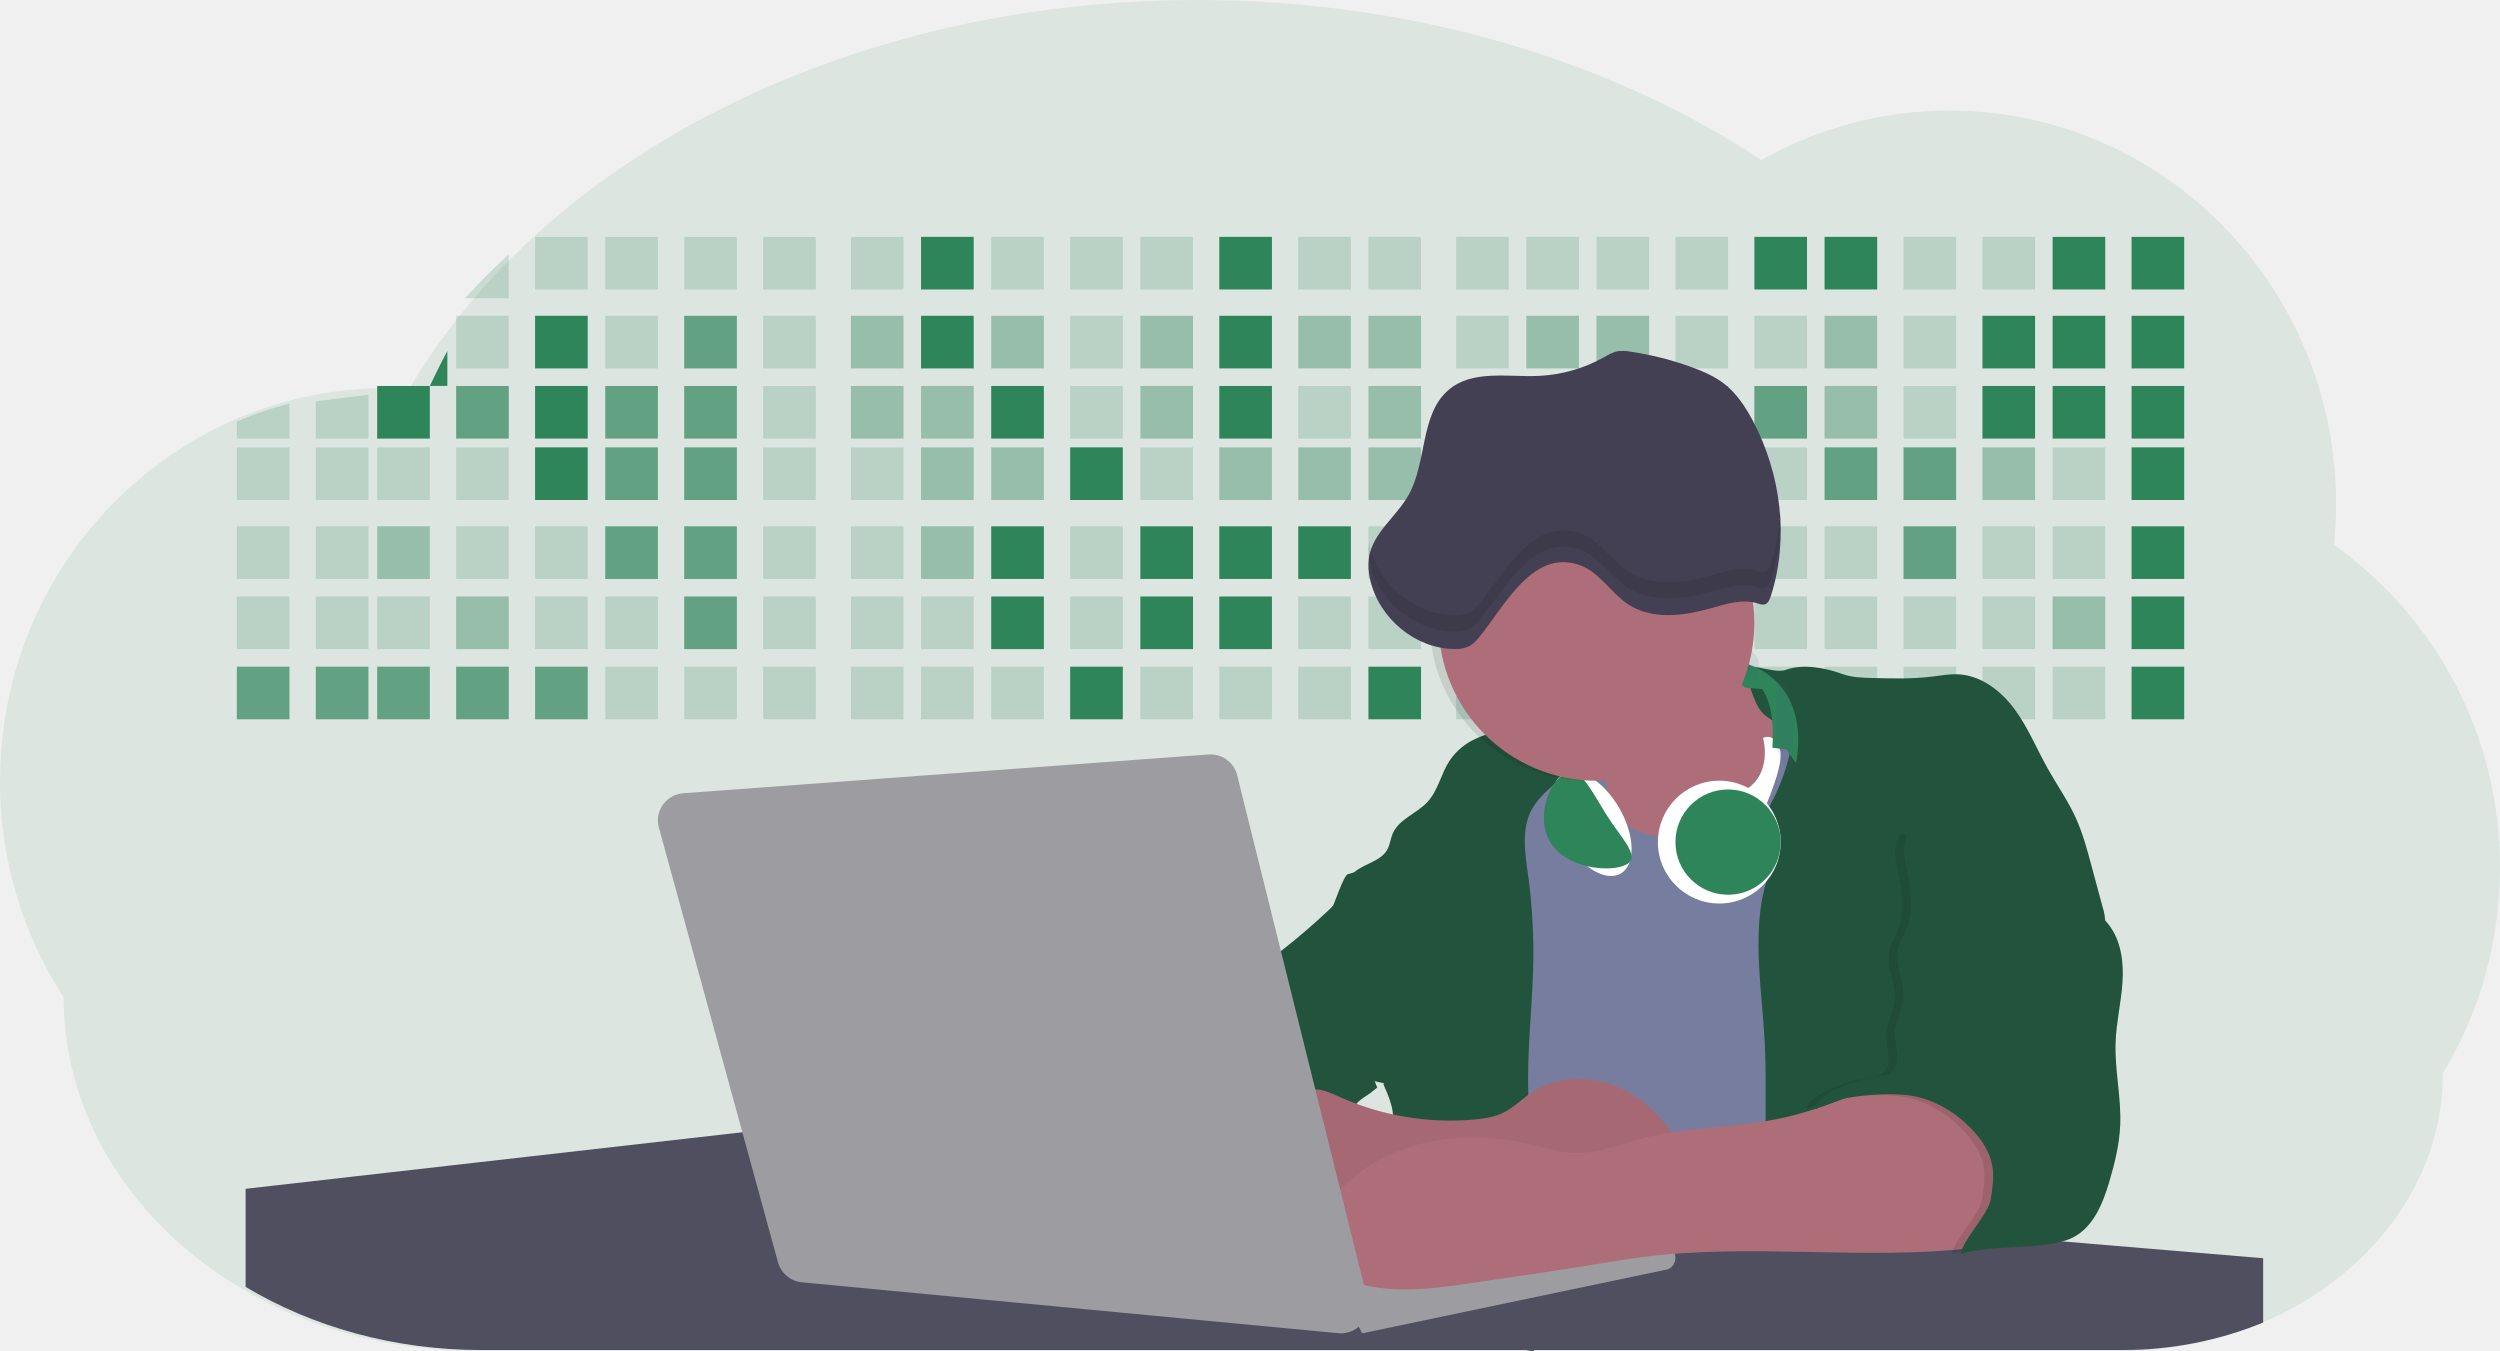
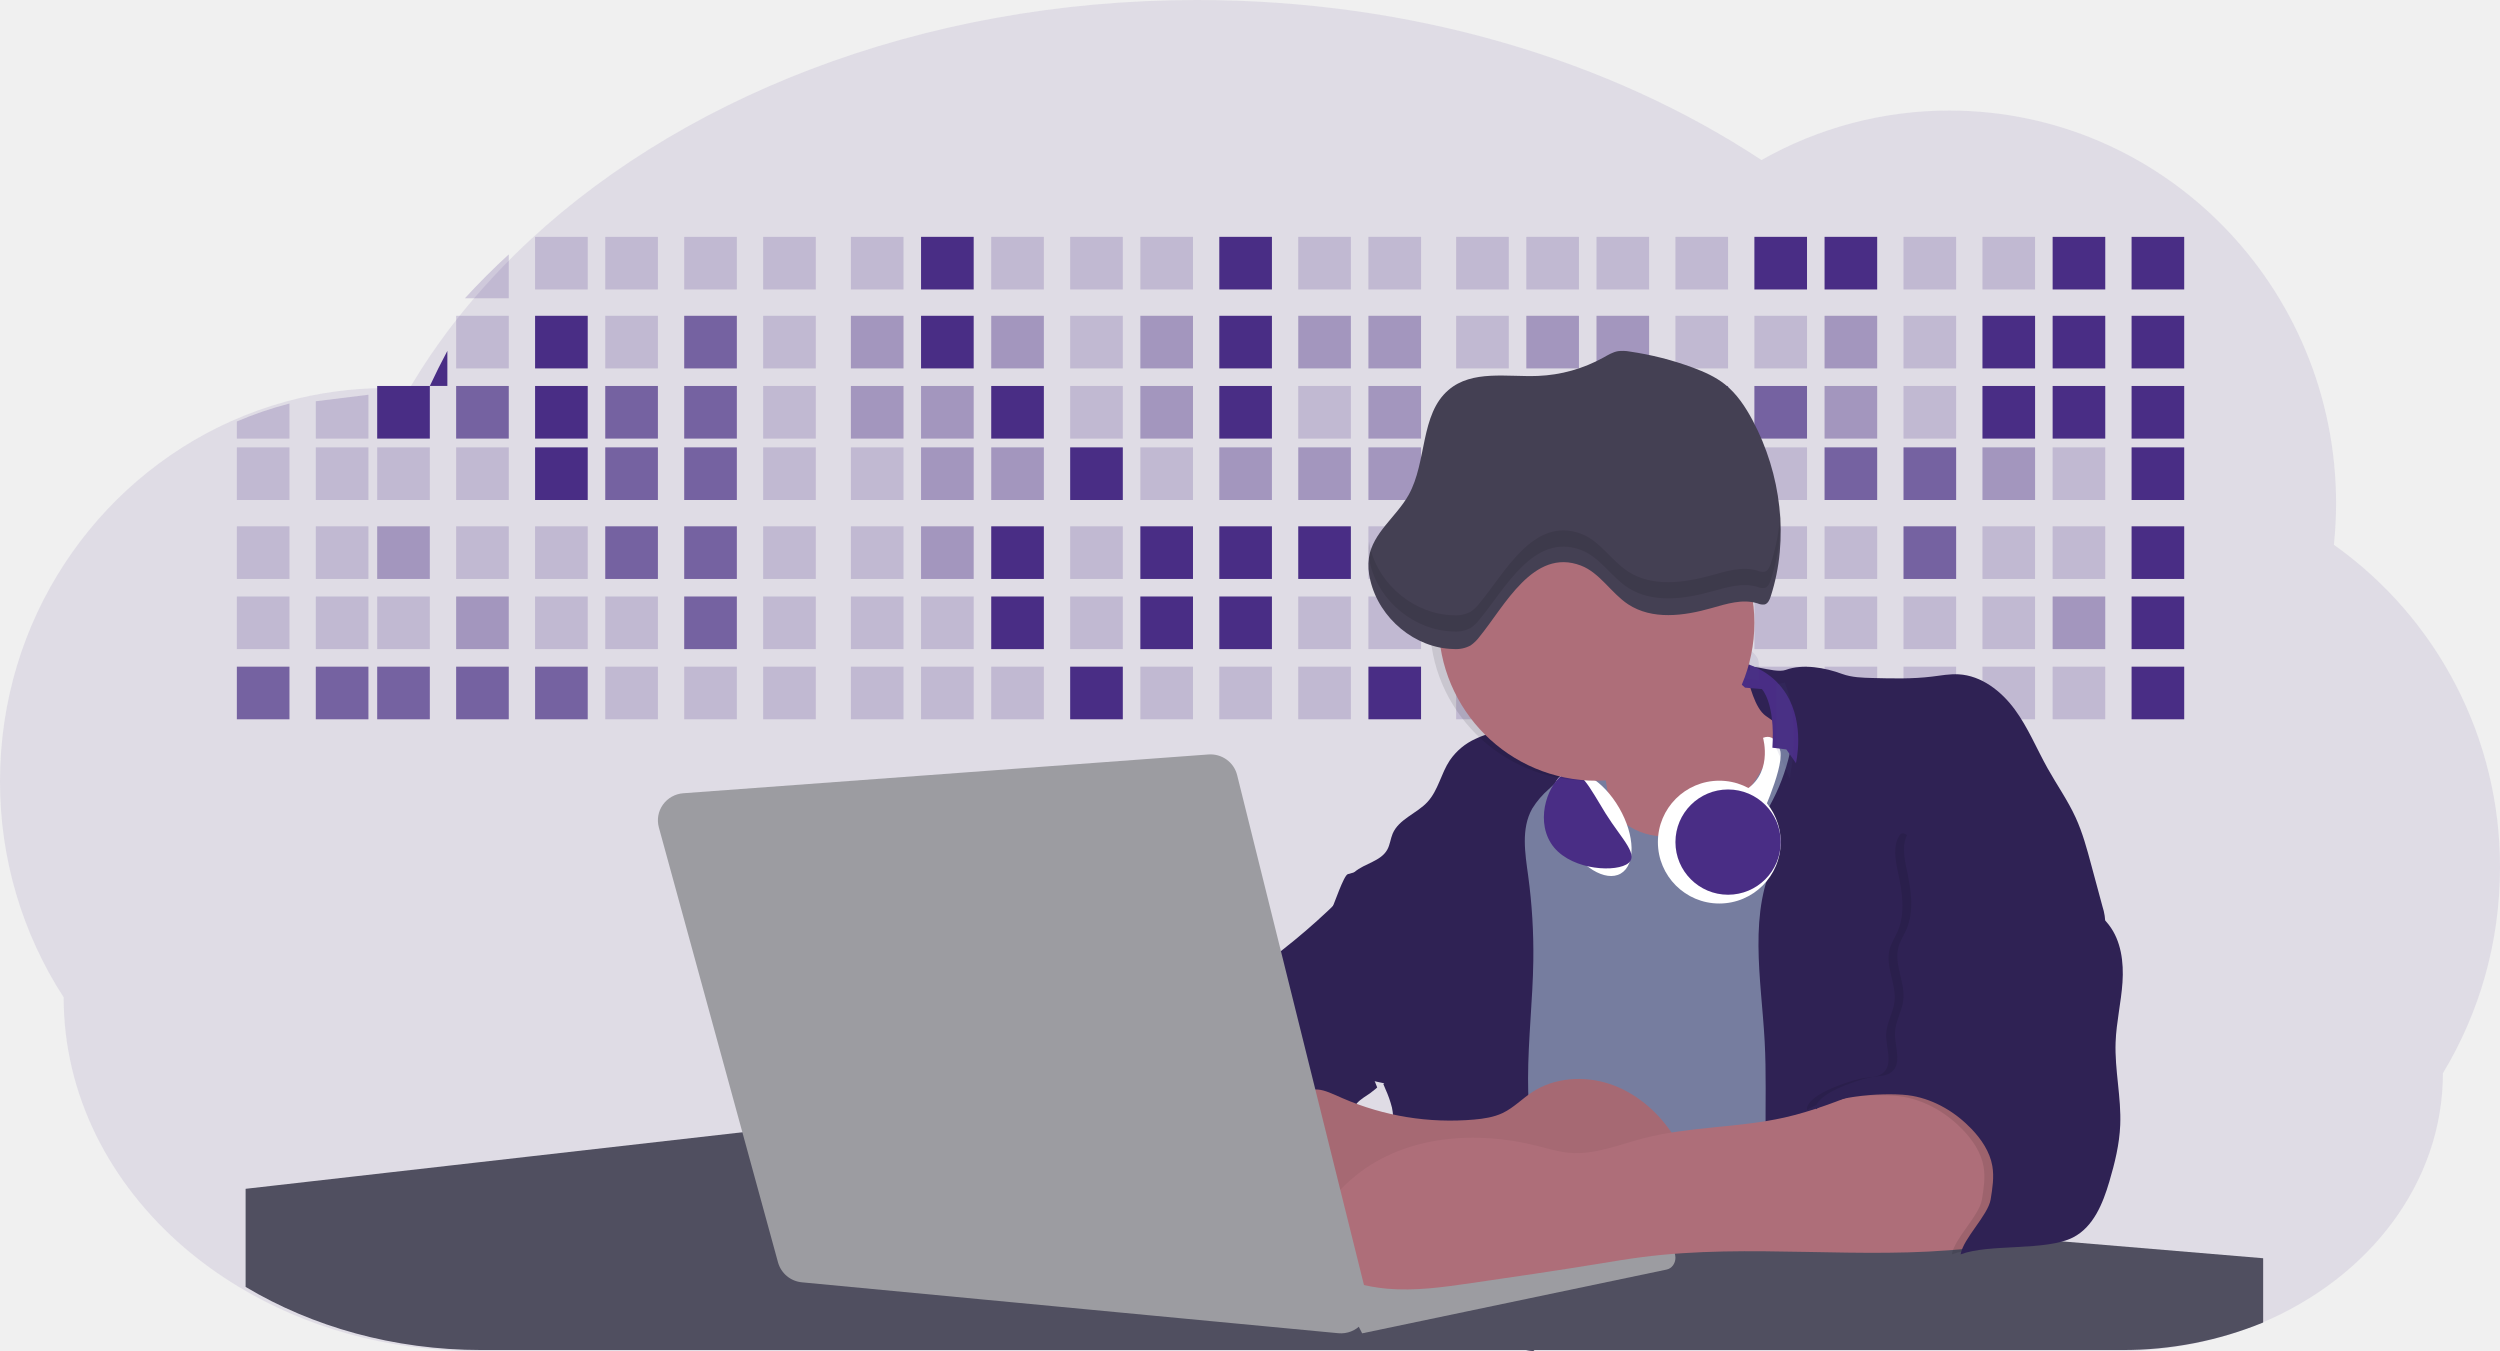
<svg xmlns="http://www.w3.org/2000/svg" width="285" height="154">
  <g fill-rule="nonzero" fill="none">
-     <path d="M285 98.908a45.505 45.505 0 0 1-1.707 12.382 45 45 0 0 1-4.8 11.055c0 12.507-8.426 23.317-20.655 28.46A41.603 41.603 0 0 1 241.712 154H54.102c-10.027 0-19.319-2.711-26.94-7.33a46.28 46.28 0 0 1-6.186-4.466c-8.47-7.295-13.721-17.375-13.721-28.51A45.13 45.13 0 0 1 0 89.05c0-18.314 10.81-34.062 26.295-41.014a43.418 43.418 0 0 1 6.356-2.277 43.608 43.608 0 0 1 11.016-1.52h.428c.862 0 1.717.03 2.566.08l.28-.475c.341-.573.692-1.14 1.05-1.7a64.088 64.088 0 0 1 2.039-3.02 69.585 69.585 0 0 1 2.329-3.091l.207-.25c.458-.573.926-1.138 1.405-1.698a83.311 83.311 0 0 1 4.733-5.08C76.67 11.359 104.812 0 136.451 0c24.619 0 47.122 6.878 64.36 18.242a43.322 43.322 0 0 1 21.41-5.64c24.349 0 44.094 20.064 44.094 44.814a46.255 46.255 0 0 1-.249 4.689A44.965 44.965 0 0 1 285 98.908z" fill="#2E855A" opacity=".1" />
-     <path d="M58 29v5h-5a78.624 78.624 0 0 1 5-5zM61 27h6v6h-6zM69 27h6v6h-6zM78 27h6v6h-6zM87 27h6v6h-6zM97 27h6v6h-6z" fill="#2E855A" opacity=".2" />
-     <path fill="#2E855A" d="M105 27h6v6h-6z" />
-     <path fill="#2E855A" opacity=".2" d="M113 27h6v6h-6zM122 27h6v6h-6zM130 27h6v6h-6z" />
-     <path fill="#2E855A" d="M139 27h6v6h-6z" />
-     <path fill="#2E855A" opacity=".2" d="M148 27h6v6h-6zM156 27h6v6h-6zM166 27h6v6h-6zM174 27h6v6h-6zM182 27h6v6h-6zM191 27h6v6h-6z" />
-     <path fill="#2E855A" d="M200 27h6v6h-6zM208 27h6v6h-6z" />
-     <path fill="#2E855A" opacity=".2" d="M217 27h6v6h-6zM226 27h6v6h-6z" />
-     <path fill="#2E855A" d="M234 27h6v6h-6zM243 27h6v6h-6zM51 40v4h-2a82.292 82.292 0 0 1 2-4z" />
-     <path fill="#2E855A" opacity=".2" d="M52 36h6v6h-6z" />
-     <path fill="#2E855A" d="M61 36h6v6h-6z" />
-     <path fill="#2E855A" opacity=".2" d="M69 36h6v6h-6z" />
-     <path fill="#2E855A" opacity=".7" d="M78 36h6v6h-6z" />
-     <path fill="#2E855A" opacity=".2" d="M87 36h6v6h-6z" />
-     <path fill="#2E855A" opacity=".4" d="M97 36h6v6h-6z" />
-     <path fill="#2E855A" d="M105 36h6v6h-6z" />
-     <path fill="#2E855A" opacity=".4" d="M113 36h6v6h-6z" />
-     <path fill="#2E855A" opacity=".2" d="M122 36h6v6h-6z" />
-     <path fill="#2E855A" opacity=".4" d="M130 36h6v6h-6z" />
-     <path fill="#2E855A" d="M139 36h6v6h-6z" />
-     <path fill="#2E855A" opacity=".4" d="M148 36h6v6h-6zM156 36h6v6h-6z" />
-     <path fill="#2E855A" opacity=".2" d="M166 36h6v6h-6z" />
-     <path fill="#2E855A" opacity=".4" d="M174 36h6v6h-6zM182 36h6v6h-6z" />
-     <path fill="#2E855A" opacity=".2" d="M191 36h6v6h-6zM200 36h6v6h-6z" />
-     <path fill="#2E855A" opacity=".4" d="M208 36h6v6h-6z" />
-     <path fill="#2E855A" opacity=".2" d="M217 36h6v6h-6z" />
-     <path fill="#2E855A" d="M226 36h6v6h-6zM234 36h6v6h-6zM243 36h6v6h-6z" />
-     <path d="M33 46v4h-6v-1.954A42.372 42.372 0 0 1 33 46zM42 45v5h-6v-4.258z" fill="#2E855A" opacity=".2" />
-     <path fill="#2E855A" d="M43 44h6v6h-6z" />
-     <path fill="#2E855A" opacity=".7" d="M52 44h6v6h-6z" />
-     <path fill="#2E855A" d="M61 44h6v6h-6z" />
-     <path fill="#2E855A" opacity=".7" d="M69 44h6v6h-6zM78 44h6v6h-6z" />
-     <path fill="#2E855A" opacity=".2" d="M87 44h6v6h-6z" />
-     <path fill="#2E855A" opacity=".4" d="M97 44h6v6h-6zM105 44h6v6h-6z" />
-     <path fill="#2E855A" d="M113 44h6v6h-6z" />
-     <path fill="#2E855A" opacity=".2" d="M122 44h6v6h-6z" />
-     <path fill="#2E855A" opacity=".4" d="M130 44h6v6h-6z" />
-     <path fill="#2E855A" d="M139 44h6v6h-6z" />
-     <path fill="#2E855A" opacity=".2" d="M148 44h6v6h-6z" />
-     <path fill="#2E855A" opacity=".4" d="M156 44h6v6h-6z" />
-     <path fill="#2E855A" opacity=".2" d="M166 44h6v6h-6z" />
-     <path fill="#2E855A" d="M174 44h6v6h-6z" />
-     <path fill="#2E855A" opacity=".2" d="M182 44h6v6h-6z" />
-     <path fill="#2E855A" opacity=".7" d="M191 44h6v6h-6zM200 44h6v6h-6z" />
-     <path fill="#2E855A" opacity=".4" d="M208 44h6v6h-6z" />
-     <path fill="#2E855A" opacity=".2" d="M217 44h6v6h-6z" />
-     <path fill="#2E855A" d="M226 44h6v6h-6zM234 44h6v6h-6zM243 44h6v6h-6z" />
-     <path fill="#2E855A" opacity=".2" d="M27 51h6v6h-6zM36 51h6v6h-6zM43 51h6v6h-6zM52 51h6v6h-6z" />
-     <path fill="#2E855A" d="M61 51h6v6h-6z" />
-     <path fill="#2E855A" opacity=".7" d="M69 51h6v6h-6zM78 51h6v6h-6z" />
-     <path fill="#2E855A" opacity=".2" d="M87 51h6v6h-6zM97 51h6v6h-6z" />
-     <path fill="#2E855A" opacity=".4" d="M105 51h6v6h-6zM113 51h6v6h-6z" />
-     <path fill="#2E855A" d="M122 51h6v6h-6z" />
-     <path fill="#2E855A" opacity=".2" d="M130 51h6v6h-6z" />
-     <path fill="#2E855A" opacity=".4" d="M139 51h6v6h-6zM148 51h6v6h-6zM156 51h6v6h-6zM166 51h6v6h-6z" />
-     <path fill="#2E855A" opacity=".2" d="M174 51h6v6h-6zM182 51h6v6h-6zM191 51h6v6h-6zM200 51h6v6h-6z" />
-     <path fill="#2E855A" opacity=".7" d="M208 51h6v6h-6zM217 51h6v6h-6z" />
-     <path fill="#2E855A" opacity=".4" d="M226 51h6v6h-6z" />
-     <path fill="#2E855A" opacity=".2" d="M234 51h6v6h-6z" />
-     <path fill="#2E855A" d="M243 51h6v6h-6z" />
-     <path fill="#2E855A" opacity=".2" d="M27 60h6v6h-6zM36 60h6v6h-6z" />
-     <path fill="#2E855A" opacity=".4" d="M43 60h6v6h-6z" />
-     <path fill="#2E855A" opacity=".2" d="M52 60h6v6h-6zM61 60h6v6h-6z" />
-     <path fill="#2E855A" opacity=".7" d="M69 60h6v6h-6zM78 60h6v6h-6z" />
-     <path fill="#2E855A" opacity=".2" d="M87 60h6v6h-6zM97 60h6v6h-6z" />
-     <path fill="#2E855A" opacity=".4" d="M105 60h6v6h-6z" />
-     <path fill="#2E855A" d="M113 60h6v6h-6z" />
-     <path fill="#2E855A" opacity=".2" d="M122 60h6v6h-6z" />
-     <path fill="#2E855A" d="M130 60h6v6h-6zM139 60h6v6h-6zM148 60h6v6h-6z" />
-     <path fill="#2E855A" opacity=".2" d="M156 60h6v6h-6z" />
-     <path fill="#2E855A" d="M166 60h6v6h-6z" />
-     <path fill="#2E855A" opacity=".2" d="M174 60h6v6h-6zM182 60h6v6h-6zM191 60h6v6h-6zM200 60h6v6h-6zM208 60h6v6h-6z" />
-     <path fill="#2E855A" opacity=".7" d="M217 60h6v6h-6z" />
-     <path fill="#2E855A" opacity=".2" d="M226 60h6v6h-6zM234 60h6v6h-6z" />
-     <path fill="#2E855A" d="M243 60h6v6h-6z" />
-     <path fill="#2E855A" opacity=".2" d="M27 68h6v6h-6zM36 68h6v6h-6zM43 68h6v6h-6z" />
-     <path fill="#2E855A" opacity=".4" d="M52 68h6v6h-6z" />
-     <path fill="#2E855A" opacity=".2" d="M61 68h6v6h-6zM69 68h6v6h-6z" />
-     <path fill="#2E855A" opacity=".7" d="M78 68h6v6h-6z" />
-     <path fill="#2E855A" opacity=".2" d="M87 68h6v6h-6zM97 68h6v6h-6zM105 68h6v6h-6z" />
-     <path fill="#2E855A" d="M113 68h6v6h-6z" />
-     <path fill="#2E855A" opacity=".2" d="M122 68h6v6h-6z" />
-     <path fill="#2E855A" d="M130 68h6v6h-6zM139 68h6v6h-6z" />
-     <path fill="#2E855A" opacity=".2" d="M148 68h6v6h-6zM156 68h6v6h-6zM166 68h6v6h-6zM174 68h6v6h-6zM182 68h6v6h-6zM191 68h6v6h-6zM200 68h6v6h-6zM208 68h6v6h-6zM217 68h6v6h-6zM226 68h6v6h-6z" />
-     <path fill="#2E855A" opacity=".4" d="M234 68h6v6h-6z" />
-     <path fill="#2E855A" d="M243 68h6v6h-6z" />
-     <path fill="#2E855A" opacity=".7" d="M27 76h6v6h-6zM36 76h6v6h-6zM43 76h6v6h-6zM52 76h6v6h-6zM61 76h6v6h-6z" />
-     <path fill="#2E855A" opacity=".2" d="M69 76h6v6h-6zM78 76h6v6h-6zM87 76h6v6h-6zM97 76h6v6h-6zM105 76h6v6h-6zM113 76h6v6h-6z" />
-     <path fill="#2E855A" d="M122 76h6v6h-6z" />
-     <path fill="#2E855A" opacity=".2" d="M130 76h6v6h-6zM139 76h6v6h-6zM148 76h6v6h-6z" />
-     <path fill="#2E855A" d="M156 76h6v6h-6z" />
-     <path fill="#2E855A" opacity=".2" d="M166 76h6v6h-6zM174 76h6v6h-6zM182 76h6v6h-6zM191 76h6v6h-6zM200 76h6v6h-6zM208 76h6v6h-6zM217 76h6v6h-6zM226 76h6v6h-6zM234 76h6v6h-6z" />
-     <path fill="#2E855A" d="M243 76h6v6h-6z" />
+     <path d="M285 98.908a45.505 45.505 0 0 1-1.707 12.382 45 45 0 0 1-4.8 11.055c0 12.507-8.426 23.317-20.655 28.46A41.603 41.603 0 0 1 241.712 154H54.102c-10.027 0-19.319-2.711-26.94-7.33a46.28 46.28 0 0 1-6.186-4.466c-8.47-7.295-13.721-17.375-13.721-28.51A45.13 45.13 0 0 1 0 89.05c0-18.314 10.81-34.062 26.295-41.014a43.418 43.418 0 0 1 6.356-2.277 43.608 43.608 0 0 1 11.016-1.52h.428c.862 0 1.717.03 2.566.08l.28-.475c.341-.573.692-1.14 1.05-1.7a64.088 64.088 0 0 1 2.039-3.02 69.585 69.585 0 0 1 2.329-3.091l.207-.25c.458-.573.926-1.138 1.405-1.698a83.311 83.311 0 0 1 4.733-5.08C76.67 11.359 104.812 0 136.451 0c24.619 0 47.122 6.878 64.36 18.242a43.322 43.322 0 0 1 21.41-5.64c24.349 0 44.094 20.064 44.094 44.814a46.255 46.255 0 0 1-.249 4.689A44.965 44.965 0 0 1 285 98.908z" fill="#492D85" opacity=".1" />
+     <path d="M58 29v5h-5a78.624 78.624 0 0 1 5-5zM61 27h6v6h-6zM69 27h6v6h-6zM78 27h6v6h-6zM87 27h6v6h-6zM97 27h6v6h-6z" fill="#492D85" opacity=".2" />
+     <path fill="#492D85" d="M105 27h6v6h-6z" />
+     <path fill="#492D85" opacity=".2" d="M113 27h6v6h-6zM122 27h6v6h-6zM130 27h6v6h-6z" />
+     <path fill="#492D85" d="M139 27h6v6h-6z" />
+     <path fill="#492D85" opacity=".2" d="M148 27h6v6h-6zM156 27h6v6h-6zM166 27h6v6h-6zM174 27h6v6h-6zM182 27h6v6h-6zM191 27h6v6h-6z" />
+     <path fill="#492D85" d="M200 27h6v6h-6zM208 27h6v6h-6z" />
+     <path fill="#492D85" opacity=".2" d="M217 27h6v6h-6zM226 27h6v6h-6z" />
+     <path fill="#492D85" d="M234 27h6v6h-6zM243 27h6v6h-6zM51 40v4h-2a82.292 82.292 0 0 1 2-4z" />
+     <path fill="#492D85" opacity=".2" d="M52 36h6v6h-6z" />
+     <path fill="#492D85" d="M61 36h6v6h-6z" />
+     <path fill="#492D85" opacity=".2" d="M69 36h6v6h-6z" />
+     <path fill="#492D85" opacity=".7" d="M78 36h6v6h-6z" />
+     <path fill="#492D85" opacity=".2" d="M87 36h6v6h-6z" />
+     <path fill="#492D85" opacity=".4" d="M97 36h6v6h-6z" />
+     <path fill="#492D85" d="M105 36h6v6h-6z" />
+     <path fill="#492D85" opacity=".4" d="M113 36h6v6h-6z" />
+     <path fill="#492D85" opacity=".2" d="M122 36h6v6h-6z" />
+     <path fill="#492D85" opacity=".4" d="M130 36h6v6h-6z" />
+     <path fill="#492D85" d="M139 36h6v6h-6z" />
+     <path fill="#492D85" opacity=".4" d="M148 36h6v6h-6zM156 36h6v6h-6z" />
+     <path fill="#492D85" opacity=".2" d="M166 36h6v6h-6z" />
+     <path fill="#492D85" opacity=".4" d="M174 36h6v6h-6zM182 36h6v6h-6z" />
+     <path fill="#492D85" opacity=".2" d="M191 36h6v6h-6zM200 36h6v6h-6z" />
+     <path fill="#492D85" opacity=".4" d="M208 36h6v6h-6z" />
+     <path fill="#492D85" opacity=".2" d="M217 36h6v6h-6z" />
+     <path fill="#492D85" d="M226 36h6v6h-6zM234 36h6v6h-6zM243 36h6v6h-6z" />
+     <path d="M33 46v4h-6v-1.954A42.372 42.372 0 0 1 33 46zM42 45v5h-6v-4.258z" fill="#492D85" opacity=".2" />
+     <path fill="#492D85" d="M43 44h6v6h-6z" />
+     <path fill="#492D85" opacity=".7" d="M52 44h6v6h-6z" />
+     <path fill="#492D85" d="M61 44h6v6h-6z" />
+     <path fill="#492D85" opacity=".7" d="M69 44h6v6h-6zM78 44h6v6h-6z" />
+     <path fill="#492D85" opacity=".2" d="M87 44h6v6h-6z" />
+     <path fill="#492D85" opacity=".4" d="M97 44h6v6h-6zM105 44h6v6h-6z" />
+     <path fill="#492D85" d="M113 44h6v6h-6z" />
+     <path fill="#492D85" opacity=".2" d="M122 44h6v6h-6z" />
+     <path fill="#492D85" opacity=".4" d="M130 44h6v6h-6z" />
+     <path fill="#492D85" d="M139 44h6v6h-6z" />
+     <path fill="#492D85" opacity=".2" d="M148 44h6v6h-6z" />
+     <path fill="#492D85" opacity=".4" d="M156 44h6v6h-6z" />
+     <path fill="#492D85" opacity=".2" d="M166 44h6v6h-6z" />
+     <path fill="#492D85" d="M174 44h6v6h-6z" />
+     <path fill="#492D85" opacity=".2" d="M182 44h6v6h-6z" />
+     <path fill="#492D85" opacity=".7" d="M191 44h6v6h-6zM200 44h6v6h-6z" />
+     <path fill="#492D85" opacity=".4" d="M208 44h6v6h-6z" />
+     <path fill="#492D85" opacity=".2" d="M217 44h6v6h-6z" />
+     <path fill="#492D85" d="M226 44h6v6h-6zM234 44h6v6h-6zM243 44h6v6h-6z" />
+     <path fill="#492D85" opacity=".2" d="M27 51h6v6h-6zM36 51h6v6h-6zM43 51h6v6h-6zM52 51h6v6h-6z" />
+     <path fill="#492D85" d="M61 51h6v6h-6z" />
+     <path fill="#492D85" opacity=".7" d="M69 51h6v6h-6zM78 51h6v6h-6z" />
+     <path fill="#492D85" opacity=".2" d="M87 51h6v6h-6zM97 51h6v6h-6z" />
+     <path fill="#492D85" opacity=".4" d="M105 51h6v6h-6zM113 51h6v6h-6z" />
+     <path fill="#492D85" d="M122 51h6v6h-6z" />
+     <path fill="#492D85" opacity=".2" d="M130 51h6v6h-6z" />
+     <path fill="#492D85" opacity=".4" d="M139 51h6v6h-6zM148 51h6v6h-6zM156 51h6v6h-6zM166 51h6v6h-6z" />
+     <path fill="#492D85" opacity=".2" d="M174 51h6v6h-6zM182 51h6v6h-6zM191 51h6v6h-6zM200 51h6v6h-6z" />
+     <path fill="#492D85" opacity=".7" d="M208 51h6v6h-6zM217 51h6v6h-6z" />
+     <path fill="#492D85" opacity=".4" d="M226 51h6v6h-6z" />
+     <path fill="#492D85" opacity=".2" d="M234 51h6v6h-6z" />
+     <path fill="#492D85" d="M243 51h6v6h-6z" />
+     <path fill="#492D85" opacity=".2" d="M27 60h6v6h-6zM36 60h6v6h-6z" />
+     <path fill="#492D85" opacity=".4" d="M43 60h6v6h-6z" />
+     <path fill="#492D85" opacity=".2" d="M52 60h6v6h-6zM61 60h6v6h-6z" />
+     <path fill="#492D85" opacity=".7" d="M69 60h6v6h-6zM78 60h6v6h-6z" />
+     <path fill="#492D85" opacity=".2" d="M87 60h6v6h-6zM97 60h6v6h-6z" />
+     <path fill="#492D85" opacity=".4" d="M105 60h6v6h-6z" />
+     <path fill="#492D85" d="M113 60h6v6h-6z" />
+     <path fill="#492D85" opacity=".2" d="M122 60h6v6h-6z" />
+     <path fill="#492D85" d="M130 60h6v6h-6zM139 60h6v6h-6zM148 60h6v6h-6z" />
+     <path fill="#492D85" opacity=".2" d="M156 60h6v6h-6z" />
+     <path fill="#492D85" d="M166 60h6v6h-6z" />
+     <path fill="#492D85" opacity=".2" d="M174 60h6v6h-6zM182 60h6v6h-6zM191 60h6v6h-6zM200 60h6v6h-6zM208 60h6v6h-6z" />
+     <path fill="#492D85" opacity=".7" d="M217 60h6v6h-6z" />
+     <path fill="#492D85" opacity=".2" d="M226 60h6v6h-6zM234 60h6v6h-6z" />
+     <path fill="#492D85" d="M243 60h6v6h-6z" />
+     <path fill="#492D85" opacity=".2" d="M27 68h6v6h-6zM36 68h6v6h-6zM43 68h6v6h-6z" />
+     <path fill="#492D85" opacity=".4" d="M52 68h6v6h-6z" />
+     <path fill="#492D85" opacity=".2" d="M61 68h6v6h-6zM69 68h6v6h-6z" />
+     <path fill="#492D85" opacity=".7" d="M78 68h6v6h-6z" />
+     <path fill="#492D85" opacity=".2" d="M87 68h6v6h-6zM97 68h6v6h-6zM105 68h6v6h-6z" />
+     <path fill="#492D85" d="M113 68h6v6h-6z" />
+     <path fill="#492D85" opacity=".2" d="M122 68h6v6h-6z" />
+     <path fill="#492D85" d="M130 68h6v6h-6zM139 68h6v6h-6z" />
+     <path fill="#492D85" opacity=".2" d="M148 68h6v6h-6zM156 68h6v6h-6zM166 68h6v6h-6zM174 68h6v6h-6zM182 68h6v6h-6zM191 68h6v6h-6zM200 68h6v6h-6zM208 68h6v6h-6zM217 68h6v6h-6zM226 68h6v6h-6z" />
+     <path fill="#492D85" opacity=".4" d="M234 68h6v6h-6z" />
+     <path fill="#492D85" d="M243 68h6v6h-6z" />
+     <path fill="#492D85" opacity=".7" d="M27 76h6v6h-6zM36 76h6v6h-6zM43 76h6v6h-6zM52 76h6v6h-6zM61 76h6v6h-6z" />
+     <path fill="#492D85" opacity=".2" d="M69 76h6v6h-6zM78 76h6v6h-6zM87 76h6v6h-6zM97 76h6v6h-6zM105 76h6v6h-6zM113 76h6v6h-6z" />
+     <path fill="#492D85" d="M122 76h6v6h-6z" />
+     <path fill="#492D85" opacity=".2" d="M130 76h6v6h-6zM139 76h6v6h-6zM148 76h6v6h-6z" />
+     <path fill="#492D85" d="M156 76h6v6h-6z" />
+     <path fill="#492D85" opacity=".2" d="M166 76h6v6h-6zM174 76h6v6h-6zM182 76h6v6h-6zM191 76h6v6h-6zM200 76h6v6h-6zM208 76h6v6h-6zM217 76h6v6h-6zM226 76h6v6h-6zM234 76h6v6h-6z" />
+     <path fill="#492D85" d="M243 76h6v6h-6z" />
    <circle fill="#767D9F" cx="182.5" cy="90.5" r="8.5" />
    <path d="M181.225 79.747a171.72 171.72 0 0 1 2.227 11.6c.184 1.157.347 2.378-.07 3.472-.35.912-1.061 1.625-1.62 2.423-.558.799-.98 1.822-.64 2.737.339.915 1.33 1.415 2.275 1.673 2.705.733 5.589.2 8.282-.594a13.36 13.36 0 0 0 3.472-1.445c1.141-.728 2.076-1.74 2.936-2.78 3.925-4.784 6.494-10.525 8.913-16.232a9.81 9.81 0 0 1-8.324-3.37c-.991-1.17-1.718-2.8-1.16-4.231-1.636.902-3.58.963-5.342 1.58a18.94 18.94 0 0 0-3.143 1.554c-1.203.699-2.4 1.411-3.59 2.137-1.36.824-2.635 1.557-4.216 1.476z" fill="#AE6E79" />
    <path d="M201.751 86.102c-1.534 2.994-3.531 5.871-6.382 7.653-2.851 1.783-6.69 2.266-9.546.504-1.406-.861-2.471-2.17-3.7-3.273-1.228-1.102-2.763-2.046-4.413-1.903-1.819.159-3.243 1.581-4.461 2.943-1.849 2.07-3.635 4.227-4.944 6.676-2.512 4.708-3.107 10.211-2.996 15.548.11 5.337.881 10.647.899 15.984.025 6.566-1.085 13.078-2.208 19.546 10.324-1.274 20.66 1.51 31.007 2.565 6.621.682 13.293.667 19.95.65 1.17 0 2.416-.03 3.39-.68a4.58 4.58 0 0 0 1.405-1.672c.919-1.7 1.288-3.638 1.544-5.553.651-4.839.671-9.738.689-14.622.045-11.832.088-23.707-1.412-35.446-.37-2.888-.841-5.79-1.947-8.492-1.105-2.701-2.908-5.186-5.43-6.633-1.62-.932-5.376-2.553-7.285-1.614-2.143 1.047-3.132 5.815-4.16 7.82z" fill="#767D9F" />
-     <path d="M201.171 118.7c-.386-7.152-1.956-14.786 1.386-21.134.822-1.56-2.125-3.505-1.214-5.015a22.599 22.599 0 0 0 2.504-5.902c.189-.713.34-1.467.162-2.183-.331-1.304-1.633-2.081-2.738-2.875-1.22-.878-1.847-3.554-2.24-5.002-.394-1.448 3.128.296 4.545-.22 1.966-.713 4.465-.264 6.426.459 1.096.4 2.285.434 3.453.464 2.267.059 4.542.116 6.792-.16 1.011-.126 2.024-.316 3.04-.26 2.59.146 4.843 1.902 6.377 3.979 1.533 2.076 2.509 4.496 3.766 6.745 1.048 1.875 2.297 3.646 3.19 5.597.792 1.726 1.293 3.58 1.788 5.426l1.277 4.733c.223.677.33 1.386.313 2.099-.064.757-.403 1.462-.746 2.136a40.445 40.445 0 0 1-4.647 7.026c-2.686 3.263-5.947 6.206-7.542 10.113-.623 1.521-.969 3.14-1.285 4.752A173.107 173.107 0 0 0 223.065 149a43.637 43.637 0 0 0-13.82-3.751c-1.39-.143-3.185.128-4.51-.247-2.215-.624-2.459-4.336-2.795-6.28-.537-3.095-.644-6.244-.664-9.372-.025-3.556.087-7.106-.105-10.65zM152.515 106.366c1.049 5.983 2.205 11.983 4.485 17.605a4.803 4.803 0 0 1-.172.154c-.202.172-.411.334-.63.499-.511.359-1.072.663-1.495 1.132-.16.18-.287.386-.374.61-.159.355-.159.76 0 1.115-1.189.526-2.57.364-3.902.314-1.15-.042-2.263 0-3.185.63-1.28.883-1.667 2.579-1.874 4.12a44.473 44.473 0 0 0-.197 1.687 47.042 47.042 0 0 0-.125 7.768c-4.07-.097-7.781-2.221-11.292-4.285-.802-.472-1.63-.968-2.15-1.745a3.94 3.94 0 0 1-.576-2.566c0-.127.022-.25.04-.379.112-.74.303-1.465.57-2.164a26.727 26.727 0 0 1 4.782-8.14c.892-1.041 1.897-2.06 2.313-3.37.182-.57.249-1.176.433-1.745.828-2.463 3.813-3.627 4.834-6.018.25-.57.364-1.196.673-1.745a4.394 4.394 0 0 1 1.06-1.184c.181-.152.37-.3.557-.446a74.045 74.045 0 0 0 5.061-4.35c.302-.285.601-.572.897-.863-.04 1.128.05 2.257.267 3.366z" fill="#22543D" />
-     <path d="M178.188 88.41c-.356.378-.742.733-1.12 1.085l-.102.092-.401.373a9.675 9.675 0 0 0-1.868 2.182l-.042.07c-1.262 2.267-.795 5.058-.443 7.632a65.16 65.16 0 0 1 .586 9.684c-.064 4.47-.589 8.909-.599 13.373 0 1.013.023 2.024.067 3.037.072 1.646.196 3.29.344 4.933.161 1.803.354 3.603.535 5.403.143 1.393.28 2.784.393 4.174.057.72.111 1.438.156 2.158.052.844.094 1.69.119 2.535.017.536.027 1.07.027 1.606v.912c0 .58-.016 1.16-.047 1.738a48.699 48.699 0 0 1-.151 2.234c-.077.812-.213 1.699-.782 2.27a2.068 2.068 0 0 1-.109.099l-.802-.1a82.056 82.056 0 0 0-16.653-.297c.121-.84.232-1.676.341-2.518a175.718 175.718 0 0 0 .46-4.057 158.012 158.012 0 0 0 .75-12.147c.028-1.112.042-2.225.04-3.34 0-1.082-.01-2.166-.027-3.252 0-.357-.015-.715-.045-1.07a6.812 6.812 0 0 0-.131-.951 12.41 12.41 0 0 0-.742-2.106c-.055-.129-.107-.248-.159-.384-.03-.067-.057-.137-.084-.204 1.425-1.274 2.44-2.98 3.415-4.658 1.581-2.704 3.2-5.527 3.464-8.65.265-3.124-1.281-6.633-4.256-7.586-.809-.248-1.665-.318-2.5-.464-.786-.14-2.427-.455-3.337-1.02-.495.509-.99 1.01-1.485 1.501.03-.75.213-1.486.537-2.162l.351.017a.675.675 0 0 1-.04-.248c0-.266.184-.566.575-.9 1.165-.992 2.999-1.213 3.734-2.557.307-.558.359-1.224.606-1.81.71-1.67 2.75-2.286 3.977-3.622 1.227-1.336 1.534-3.228 2.526-4.718a7.088 7.088 0 0 1 2.97-2.483c.099-.047.2-.094.302-.136 2.053-.882 4.493-1.083 6.621-1.078.827 0 2.97.025 4.02.445.17.06.325.156.457.28 1.118 1.222-.621 3.802-1.448 4.685z" fill="#22543D" />
-     <path d="M153.651 99.653a14.895 14.895 0 0 1 11.614 1.232c1.789 1.01 3.394 2.422 4.378 4.242 1.478 2.73 1.414 6.022 1.31 9.14-.053 1.56-.12 3.175-.796 4.575-.782 1.62-2.258 2.733-3.764 3.643a10.403 10.403 0 0 1-3.061 1.348c-1.67.369-3.404.055-5.086-.253-1.829-.344-3.792-.758-5.062-2.144-.745-.804-1.153-1.848-1.555-2.87-.578-1.474-1.158-2.947-1.74-4.419-1.006-2.556-1.346-4.682-.017-7.172.604-1.135 1.342-2.197 1.938-3.34.298-.581 1.367-3.832 1.841-3.982z" fill="#22543D" />
+     <path d="M201.171 118.7c-.386-7.152-1.956-14.786 1.386-21.134.822-1.56-2.125-3.505-1.214-5.015a22.599 22.599 0 0 0 2.504-5.902c.189-.713.34-1.467.162-2.183-.331-1.304-1.633-2.081-2.738-2.875-1.22-.878-1.847-3.554-2.24-5.002-.394-1.448 3.128.296 4.545-.22 1.966-.713 4.465-.264 6.426.459 1.096.4 2.285.434 3.453.464 2.267.059 4.542.116 6.792-.16 1.011-.126 2.024-.316 3.04-.26 2.59.146 4.843 1.902 6.377 3.979 1.533 2.076 2.509 4.496 3.766 6.745 1.048 1.875 2.297 3.646 3.19 5.597.792 1.726 1.293 3.58 1.788 5.426l1.277 4.733c.223.677.33 1.386.313 2.099-.064.757-.403 1.462-.746 2.136a40.445 40.445 0 0 1-4.647 7.026c-2.686 3.263-5.947 6.206-7.542 10.113-.623 1.521-.969 3.14-1.285 4.752A173.107 173.107 0 0 0 223.065 149a43.637 43.637 0 0 0-13.82-3.751c-1.39-.143-3.185.128-4.51-.247-2.215-.624-2.459-4.336-2.795-6.28-.537-3.095-.644-6.244-.664-9.372-.025-3.556.087-7.106-.105-10.65zM152.515 106.366c1.049 5.983 2.205 11.983 4.485 17.605a4.803 4.803 0 0 1-.172.154c-.202.172-.411.334-.63.499-.511.359-1.072.663-1.495 1.132-.16.18-.287.386-.374.61-.159.355-.159.76 0 1.115-1.189.526-2.57.364-3.902.314-1.15-.042-2.263 0-3.185.63-1.28.883-1.667 2.579-1.874 4.12a44.473 44.473 0 0 0-.197 1.687 47.042 47.042 0 0 0-.125 7.768c-4.07-.097-7.781-2.221-11.292-4.285-.802-.472-1.63-.968-2.15-1.745a3.94 3.94 0 0 1-.576-2.566c0-.127.022-.25.04-.379.112-.74.303-1.465.57-2.164a26.727 26.727 0 0 1 4.782-8.14c.892-1.041 1.897-2.06 2.313-3.37.182-.57.249-1.176.433-1.745.828-2.463 3.813-3.627 4.834-6.018.25-.57.364-1.196.673-1.745a4.394 4.394 0 0 1 1.06-1.184c.181-.152.37-.3.557-.446a74.045 74.045 0 0 0 5.061-4.35c.302-.285.601-.572.897-.863-.04 1.128.05 2.257.267 3.366z" fill="#2F2254" />
+     <path d="M178.188 88.41c-.356.378-.742.733-1.12 1.085l-.102.092-.401.373a9.675 9.675 0 0 0-1.868 2.182l-.042.07c-1.262 2.267-.795 5.058-.443 7.632a65.16 65.16 0 0 1 .586 9.684c-.064 4.47-.589 8.909-.599 13.373 0 1.013.023 2.024.067 3.037.072 1.646.196 3.29.344 4.933.161 1.803.354 3.603.535 5.403.143 1.393.28 2.784.393 4.174.057.72.111 1.438.156 2.158.052.844.094 1.69.119 2.535.017.536.027 1.07.027 1.606v.912c0 .58-.016 1.16-.047 1.738a48.699 48.699 0 0 1-.151 2.234c-.077.812-.213 1.699-.782 2.27a2.068 2.068 0 0 1-.109.099l-.802-.1a82.056 82.056 0 0 0-16.653-.297c.121-.84.232-1.676.341-2.518a175.718 175.718 0 0 0 .46-4.057 158.012 158.012 0 0 0 .75-12.147c.028-1.112.042-2.225.04-3.34 0-1.082-.01-2.166-.027-3.252 0-.357-.015-.715-.045-1.07a6.812 6.812 0 0 0-.131-.951 12.41 12.41 0 0 0-.742-2.106c-.055-.129-.107-.248-.159-.384-.03-.067-.057-.137-.084-.204 1.425-1.274 2.44-2.98 3.415-4.658 1.581-2.704 3.2-5.527 3.464-8.65.265-3.124-1.281-6.633-4.256-7.586-.809-.248-1.665-.318-2.5-.464-.786-.14-2.427-.455-3.337-1.02-.495.509-.99 1.01-1.485 1.501.03-.75.213-1.486.537-2.162l.351.017a.675.675 0 0 1-.04-.248c0-.266.184-.566.575-.9 1.165-.992 2.999-1.213 3.734-2.557.307-.558.359-1.224.606-1.81.71-1.67 2.75-2.286 3.977-3.622 1.227-1.336 1.534-3.228 2.526-4.718a7.088 7.088 0 0 1 2.97-2.483c.099-.047.2-.094.302-.136 2.053-.882 4.493-1.083 6.621-1.078.827 0 2.97.025 4.02.445.17.06.325.156.457.28 1.118 1.222-.621 3.802-1.448 4.685z" fill="#2F2254" />
+     <path d="M153.651 99.653a14.895 14.895 0 0 1 11.614 1.232c1.789 1.01 3.394 2.422 4.378 4.242 1.478 2.73 1.414 6.022 1.31 9.14-.053 1.56-.12 3.175-.796 4.575-.782 1.62-2.258 2.733-3.764 3.643a10.403 10.403 0 0 1-3.061 1.348c-1.67.369-3.404.055-5.086-.253-1.829-.344-3.792-.758-5.062-2.144-.745-.804-1.153-1.848-1.555-2.87-.578-1.474-1.158-2.947-1.74-4.419-1.006-2.556-1.346-4.682-.017-7.172.604-1.135 1.342-2.197 1.938-3.34.298-.581 1.367-3.832 1.841-3.982z" fill="#2F2254" />
    <path d="M258 143.44v7.326a42.055 42.055 0 0 1-16.078 3.136h-66.988a2.063 2.063 0 0 1-.11.098l-.804-.098H54.86c-9.997 0-19.262-2.66-26.86-7.193v-11.185L85.308 129h.045l33.373 2.788 8.637.735 4.486.375 9.284.777 4.777.399 6.955.583.978.08 5.013.42 6.8.551 9.564.799 15.941 1.335 11.215.938 18.415 1.542 3.503.291.377.032.328.027 4.625.387 5.077.426.589.05L258 143.44z" fill="#504F60" />
    <path fill="#9C9CA1" d="M189 142.708L117.762 130 115 144.598l32.655 4.086L157.71 150l27.658-5.693z" />
    <path d="M154 149.497l35.543-7.473c.36-.077.732.03 1.014.292.282.262.444.651.443 1.061.002.663-.42 1.233-1.004 1.353l-34.71 7.27-1.286-2.503z" fill="#9C9CA1" />
    <path d="M168.039 127.633c1.121-.1 2.258-.27 3.267-.749 1.244-.595 2.211-1.622 3.363-2.378 2.532-1.675 5.919-1.9 8.821-.938 2.903.962 5.325 3.022 7.021 5.482 1.127 1.639 1.972 3.73 1.177 5.539a7.271 7.271 0 0 1-1.025 1.54l-2.074 2.609a7.052 7.052 0 0 1-1.408 1.457c-.776.543-1.74.765-2.69.9-2.525.353-5.094.152-7.638.315-4.37.28-8.638 1.634-13.017 1.589-2.517-.026-5.002-.515-7.462-1.003l-10.885-2.153c-1.895-.373-4.037-.919-4.93-2.572-.4-.744-.474-1.606-.522-2.443-.129-2.306 0-4.871 1.662-6.534 1.561-1.56 4.031-2.053 5.896-3.206 2.283-1.414 3.037-.957 5.444.105a30.889 30.889 0 0 0 15 2.44z" fill="#AE6E79" />
    <path d="M168.039 127.633c1.121-.1 2.258-.27 3.267-.749 1.244-.595 2.211-1.622 3.363-2.378 2.532-1.675 5.919-1.9 8.821-.938 2.903.962 5.325 3.022 7.021 5.482 1.127 1.639 1.972 3.73 1.177 5.539a7.271 7.271 0 0 1-1.025 1.54l-2.074 2.609a7.052 7.052 0 0 1-1.408 1.457c-.776.543-1.74.765-2.69.9-2.525.353-5.094.152-7.638.315-4.37.28-8.638 1.634-13.017 1.589-2.517-.026-5.002-.515-7.462-1.003l-10.885-2.153c-1.895-.373-4.037-.919-4.93-2.572-.4-.744-.474-1.606-.522-2.443-.129-2.306 0-4.871 1.662-6.534 1.561-1.56 4.031-2.053 5.896-3.206 2.283-1.414 3.037-.957 5.444.105a30.889 30.889 0 0 0 15 2.44z" fill="#000" opacity=".05" />
    <path d="M212.659 124.288c-3.02 1.196-6.056 2.396-9.217 3.108-5.3 1.196-10.847 1.007-16.106 2.374-2.778.725-5.539 1.893-8.393 1.656-1.276-.106-2.507-.503-3.749-.805-6.975-1.762-14.903-1.19-20.568 3.34-1.937 1.547-3.523 3.478-4.96 5.536a3.772 3.772 0 0 0-.54 3.104 3.678 3.678 0 0 0 1.992 2.403 20.907 20.907 0 0 0 6.977 1.906c3.228.291 6.471-.177 9.682-.645 4.764-.692 9.531-1.387 14.284-2.164 1.706-.28 3.412-.57 5.128-.79 12.349-1.599 24.921.344 37.302-.99 1.252-.136 2.525-.312 3.663-.858 2.882-1.384 4.308-5.034 3.713-8.24-.595-3.206-2.891-5.872-5.655-7.508-2.316-1.376-4.813-1.933-7.392-2.517-2.395-.57-3.855.184-6.161 1.09z" fill="#AE6E79" />
    <path d="M239.403 105.658c1.413 1.814 1.714 4.248 1.561 6.52-.153 2.272-.704 4.519-.785 6.8-.113 3.13.658 6.248.527 9.367-.091 2.182-.62 4.321-1.244 6.415-.737 2.472-1.803 5.129-4.13 6.316-3.091 1.577-9.573.69-12.824 1.924.296-1.807 3.131-4.423 3.427-6.23.204-1.25.41-2.534.191-3.787-.28-1.596-1.237-3.013-2.371-4.193-1.806-1.877-4.162-3.289-6.75-3.749-2.588-.46-8.925-.082-10.995 1.52-.255-1.655 4.488-3.25 6.155-3.607.832-.182 1.785-.08 2.45-.597 1.276-.98.35-2.931.411-4.498.049-1.25.793-2.394.944-3.644.255-2-1.076-4.036-.554-5.998.194-.725.625-1.362.924-2.052.907-2.112.51-4.52.025-6.765-.3-1.41-.594-2.999.207-4.2.742-1.123 2.848 2.873 4.197 2.688 4.454-.612 8.486-3.849 12.084-1.2 1.833 1.35 2.073 2.75 2.805 4.676.711 1.835 2.555 2.774 3.745 4.294z" fill="#000" opacity=".1" />
-     <path d="M240.403 105.425c1.413 1.825 1.714 4.275 1.561 6.56-.153 2.287-.704 4.547-.785 6.843-.113 3.149.658 6.287.527 9.426-.091 2.195-.62 4.348-1.244 6.455-.737 2.487-1.803 5.16-4.13 6.355-3.091 1.586-9.573.694-12.824 1.936.296-1.818 3.131-4.451 3.427-6.27.204-1.257.41-2.55.191-3.81-.28-1.606-1.237-3.032-2.371-4.219-1.806-1.888-4.162-3.31-6.75-3.772-2.588-.463-8.925-.083-10.995 1.529-.255-1.665 4.488-3.27 6.155-3.629.832-.183 1.785-.08 2.45-.6 1.276-.987.35-2.95.411-4.527.049-1.258.793-2.41.944-3.667.255-2.012-1.076-4.061-.554-6.035.194-.73.625-1.37.924-2.065.907-2.125.51-4.549.025-6.807-.3-1.418-.594-3.018.207-4.227.742-1.13 2.193-1.557 3.541-1.746a17.63 17.63 0 0 1 12.75 3.244c1.833 1.358 2.073 2.767 2.805 4.705.701 1.846 2.545 2.792 3.735 4.32z" fill="#22543D" />
+     <path d="M240.403 105.425c1.413 1.825 1.714 4.275 1.561 6.56-.153 2.287-.704 4.547-.785 6.843-.113 3.149.658 6.287.527 9.426-.091 2.195-.62 4.348-1.244 6.455-.737 2.487-1.803 5.16-4.13 6.355-3.091 1.586-9.573.694-12.824 1.936.296-1.818 3.131-4.451 3.427-6.27.204-1.257.41-2.55.191-3.81-.28-1.606-1.237-3.032-2.371-4.219-1.806-1.888-4.162-3.31-6.75-3.772-2.588-.463-8.925-.083-10.995 1.529-.255-1.665 4.488-3.27 6.155-3.629.832-.183 1.785-.08 2.45-.6 1.276-.987.35-2.95.411-4.527.049-1.258.793-2.41.944-3.667.255-2.012-1.076-4.061-.554-6.035.194-.73.625-1.37.924-2.065.907-2.125.51-4.549.025-6.807-.3-1.418-.594-3.018.207-4.227.742-1.13 2.193-1.557 3.541-1.746a17.63 17.63 0 0 1 12.75 3.244c1.833 1.358 2.073 2.767 2.805 4.705.701 1.846 2.545 2.792 3.735 4.32z" fill="#2F2254" />
    <path d="M75.11 94.327l13.584 49.585a3.125 3.125 0 0 0 2.726 2.272l61.146 5.802a3.153 3.153 0 0 0 2.671-1.057c.665-.759.915-1.789.672-2.763l-14.877-59.81c-.365-1.469-1.751-2.46-3.278-2.347L77.891 90.43c-.931.071-1.78.549-2.319 1.302a3.063 3.063 0 0 0-.462 2.594z" fill="#9C9CA1" />
    <circle fill="#FFF" cx="196" cy="96" r="7" />
    <path d="M200.986 84.112s1.282 4.384-2.502 6.227l-.484.973L200.37 94s2.923-6.128 2.606-8.305c0 0-.452-2.21-1.99-1.583z" fill="#FFF" />
-     <circle fill="#2E855A" cx="197" cy="96" r="6" />
-     <path d="M204.737 87l-1.092-1.565-1.592-.195c.34-5.152-1.202-6.687-1.202-6.687l-.358-.03-1.56-.131L196 75.75V75c4.122.426 6.4 2.124 7.631 4.114 2.175 3.493 1.106 7.886 1.106 7.886z" fill="#2E855A" />
+     <circle fill="#492D85" cx="197" cy="96" r="6" />
+     <path d="M204.737 87l-1.092-1.565-1.592-.195c.34-5.152-1.202-6.687-1.202-6.687l-.358-.03-1.56-.131L196 75.75V75c4.122.426 6.4 2.124 7.631 4.114 2.175 3.493 1.106 7.886 1.106 7.886z" fill="#492D85" />
    <path d="M200 75.632V77l-1.389-.19L196 73s4.04 1.271 4 2.632zM203.805 87L203 85.212V78c1.593 3.98.805 9 .805 9z" stroke="#4C4981" fill="#000" opacity=".1" />
    <ellipse fill="#FFF" transform="rotate(-30 181.48 93.91)" cx="181.481" cy="93.91" rx="3.593" ry="6.557" />
-     <path d="M183.051 92.753c1.821 2.929 4.056 4.885 2.327 5.815-1.728.93-6.764.466-8.585-2.465-1.82-2.93-.168-6.978 1.56-7.909 1.73-.93 2.874 1.624 4.698 4.56z" fill="#2E855A" />
+     <path d="M183.051 92.753c1.821 2.929 4.056 4.885 2.327 5.815-1.728.93-6.764.466-8.585-2.465-1.82-2.93-.168-6.978 1.56-7.909 1.73-.93 2.874 1.624 4.698 4.56z" fill="#492D85" />
    <path d="M198 69.48c0 9.94-6.853 19.52-16.867 19.52C171.12 89 163 80.941 163 71s8.119-18 18.133-18C191.147 53.01 198 59.538 198 69.48z" fill="#000" opacity=".1" />
    <circle fill="#AE6E79" cx="182" cy="71" r="18" />
    <path d="M180.214 64.47c2.166.823 3.448 3.133 5.392 4.42 2.75 1.804 6.328 1.338 9.466.445 1.75-.492 3.579-1.093 5.3-.546.254.116.533.157.808.118.374-.11.56-.538.682-.92 2.129-6.549 1.172-13.967-2.042-20.026-.83-1.562-1.824-3.073-3.193-4.158-1.08-.854-2.35-1.413-3.629-1.89a35.32 35.32 0 0 0-7.217-1.838 4.347 4.347 0 0 0-1.317-.044c-.602.1-1.142.435-1.679.734a16.781 16.781 0 0 1-7.462 2.091c-3.498.137-7.497-.714-10.193 1.602-3.248 2.776-2.439 8.193-4.545 11.963-1.395 2.493-4.084 4.303-4.526 7.142a6.796 6.796 0 0 0 .158 2.596c1.03 4.368 5.127 7.75 9.495 7.83a3.51 3.51 0 0 0 1.94-.41c.39-.275.736-.614 1.022-1.003 2.86-3.496 6.134-10.158 11.54-8.106z" fill="#444053" />
    <path d="M201.86 64.28c-.123.372-.308.79-.683.899a1.488 1.488 0 0 1-.807-.116c-1.72-.534-3.56.053-5.296.534-3.14.871-6.726 1.337-9.464-.436-1.946-1.26-3.225-3.526-5.394-4.317-5.404-2.015-8.677 4.503-11.545 7.919a4.4 4.4 0 0 1-1.022.98 3.578 3.578 0 0 1-1.939.4c-4.352-.078-8.452-3.383-9.494-7.65a10.056 10.056 0 0 1-.144-.755c0 .023 0 .043-.013.065a6.492 6.492 0 0 0 .157 2.537c1.03 4.267 5.13 7.571 9.494 7.65a3.578 3.578 0 0 0 1.94-.401 4.4 4.4 0 0 0 1.02-.98c2.87-3.415 6.142-9.924 11.546-7.919 2.169.804 3.448 3.06 5.394 4.317 2.748 1.763 6.323 1.308 9.464.436 1.749-.481 3.575-1.068 5.296-.534.254.113.533.153.807.116.375-.108.56-.527.683-.9A22.915 22.915 0 0 0 202.979 58a22.531 22.531 0 0 1-1.12 6.28z" fill="#000" opacity=".1" />
  </g>
</svg>
